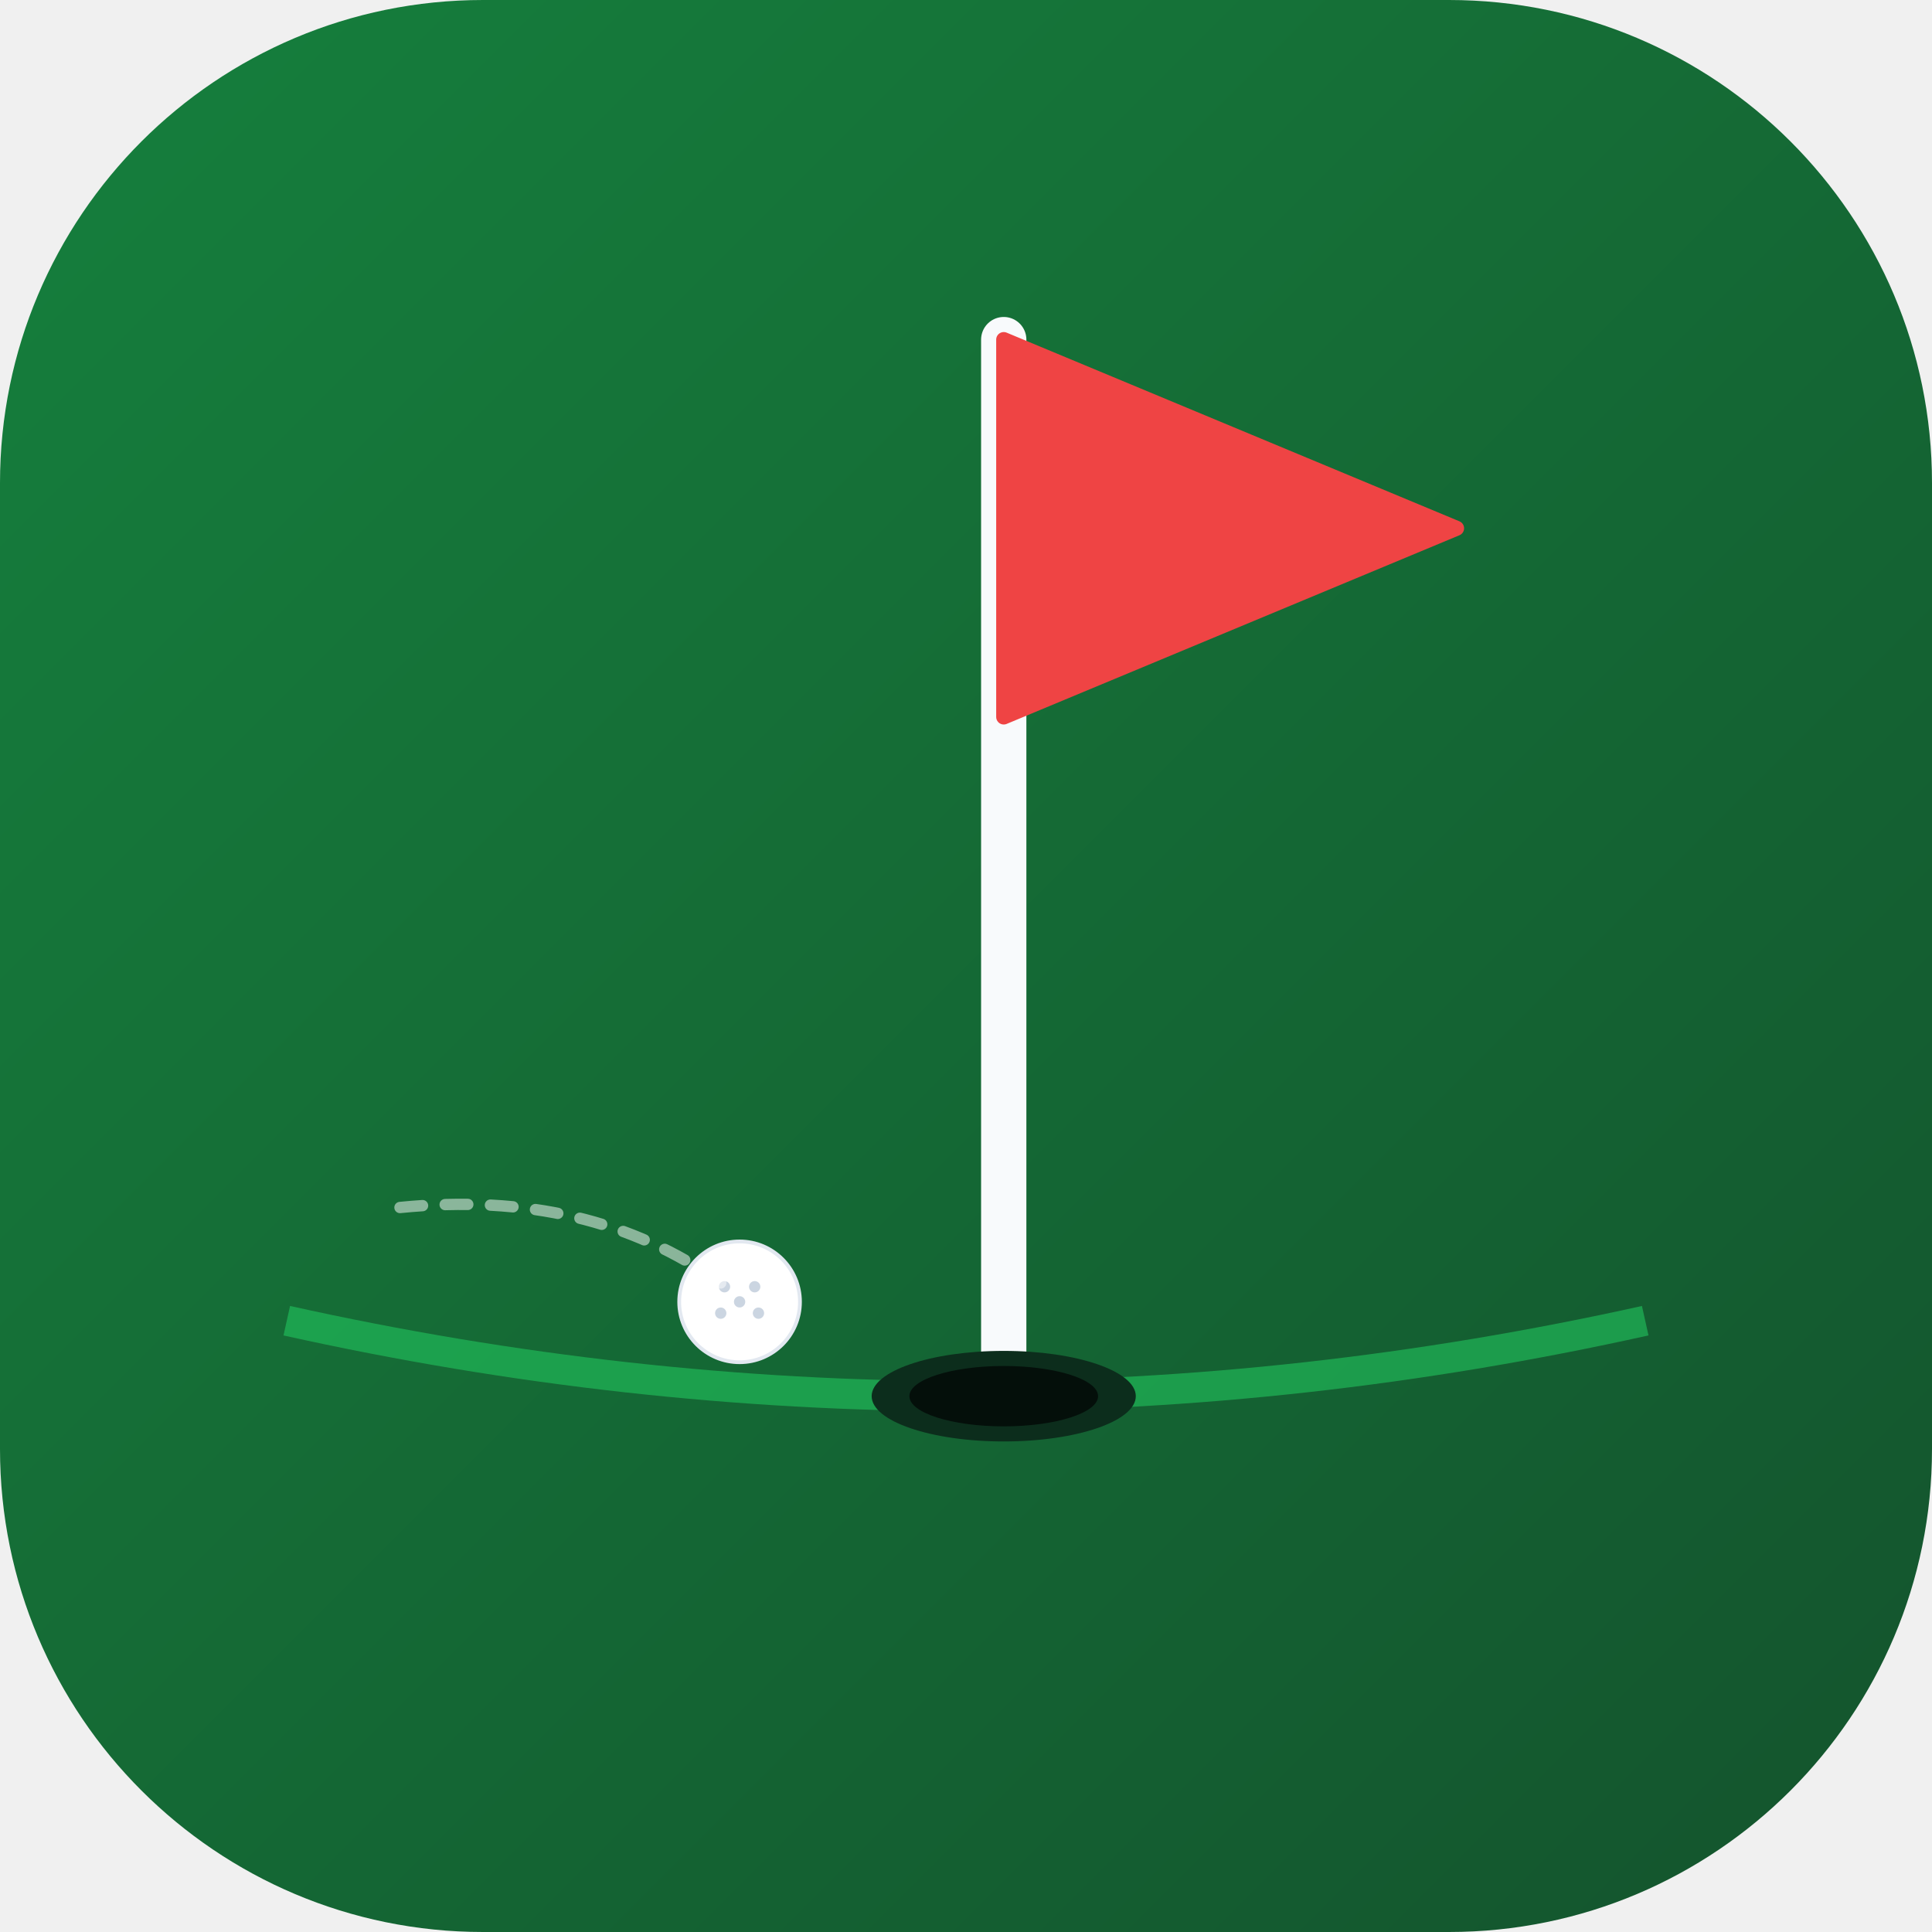
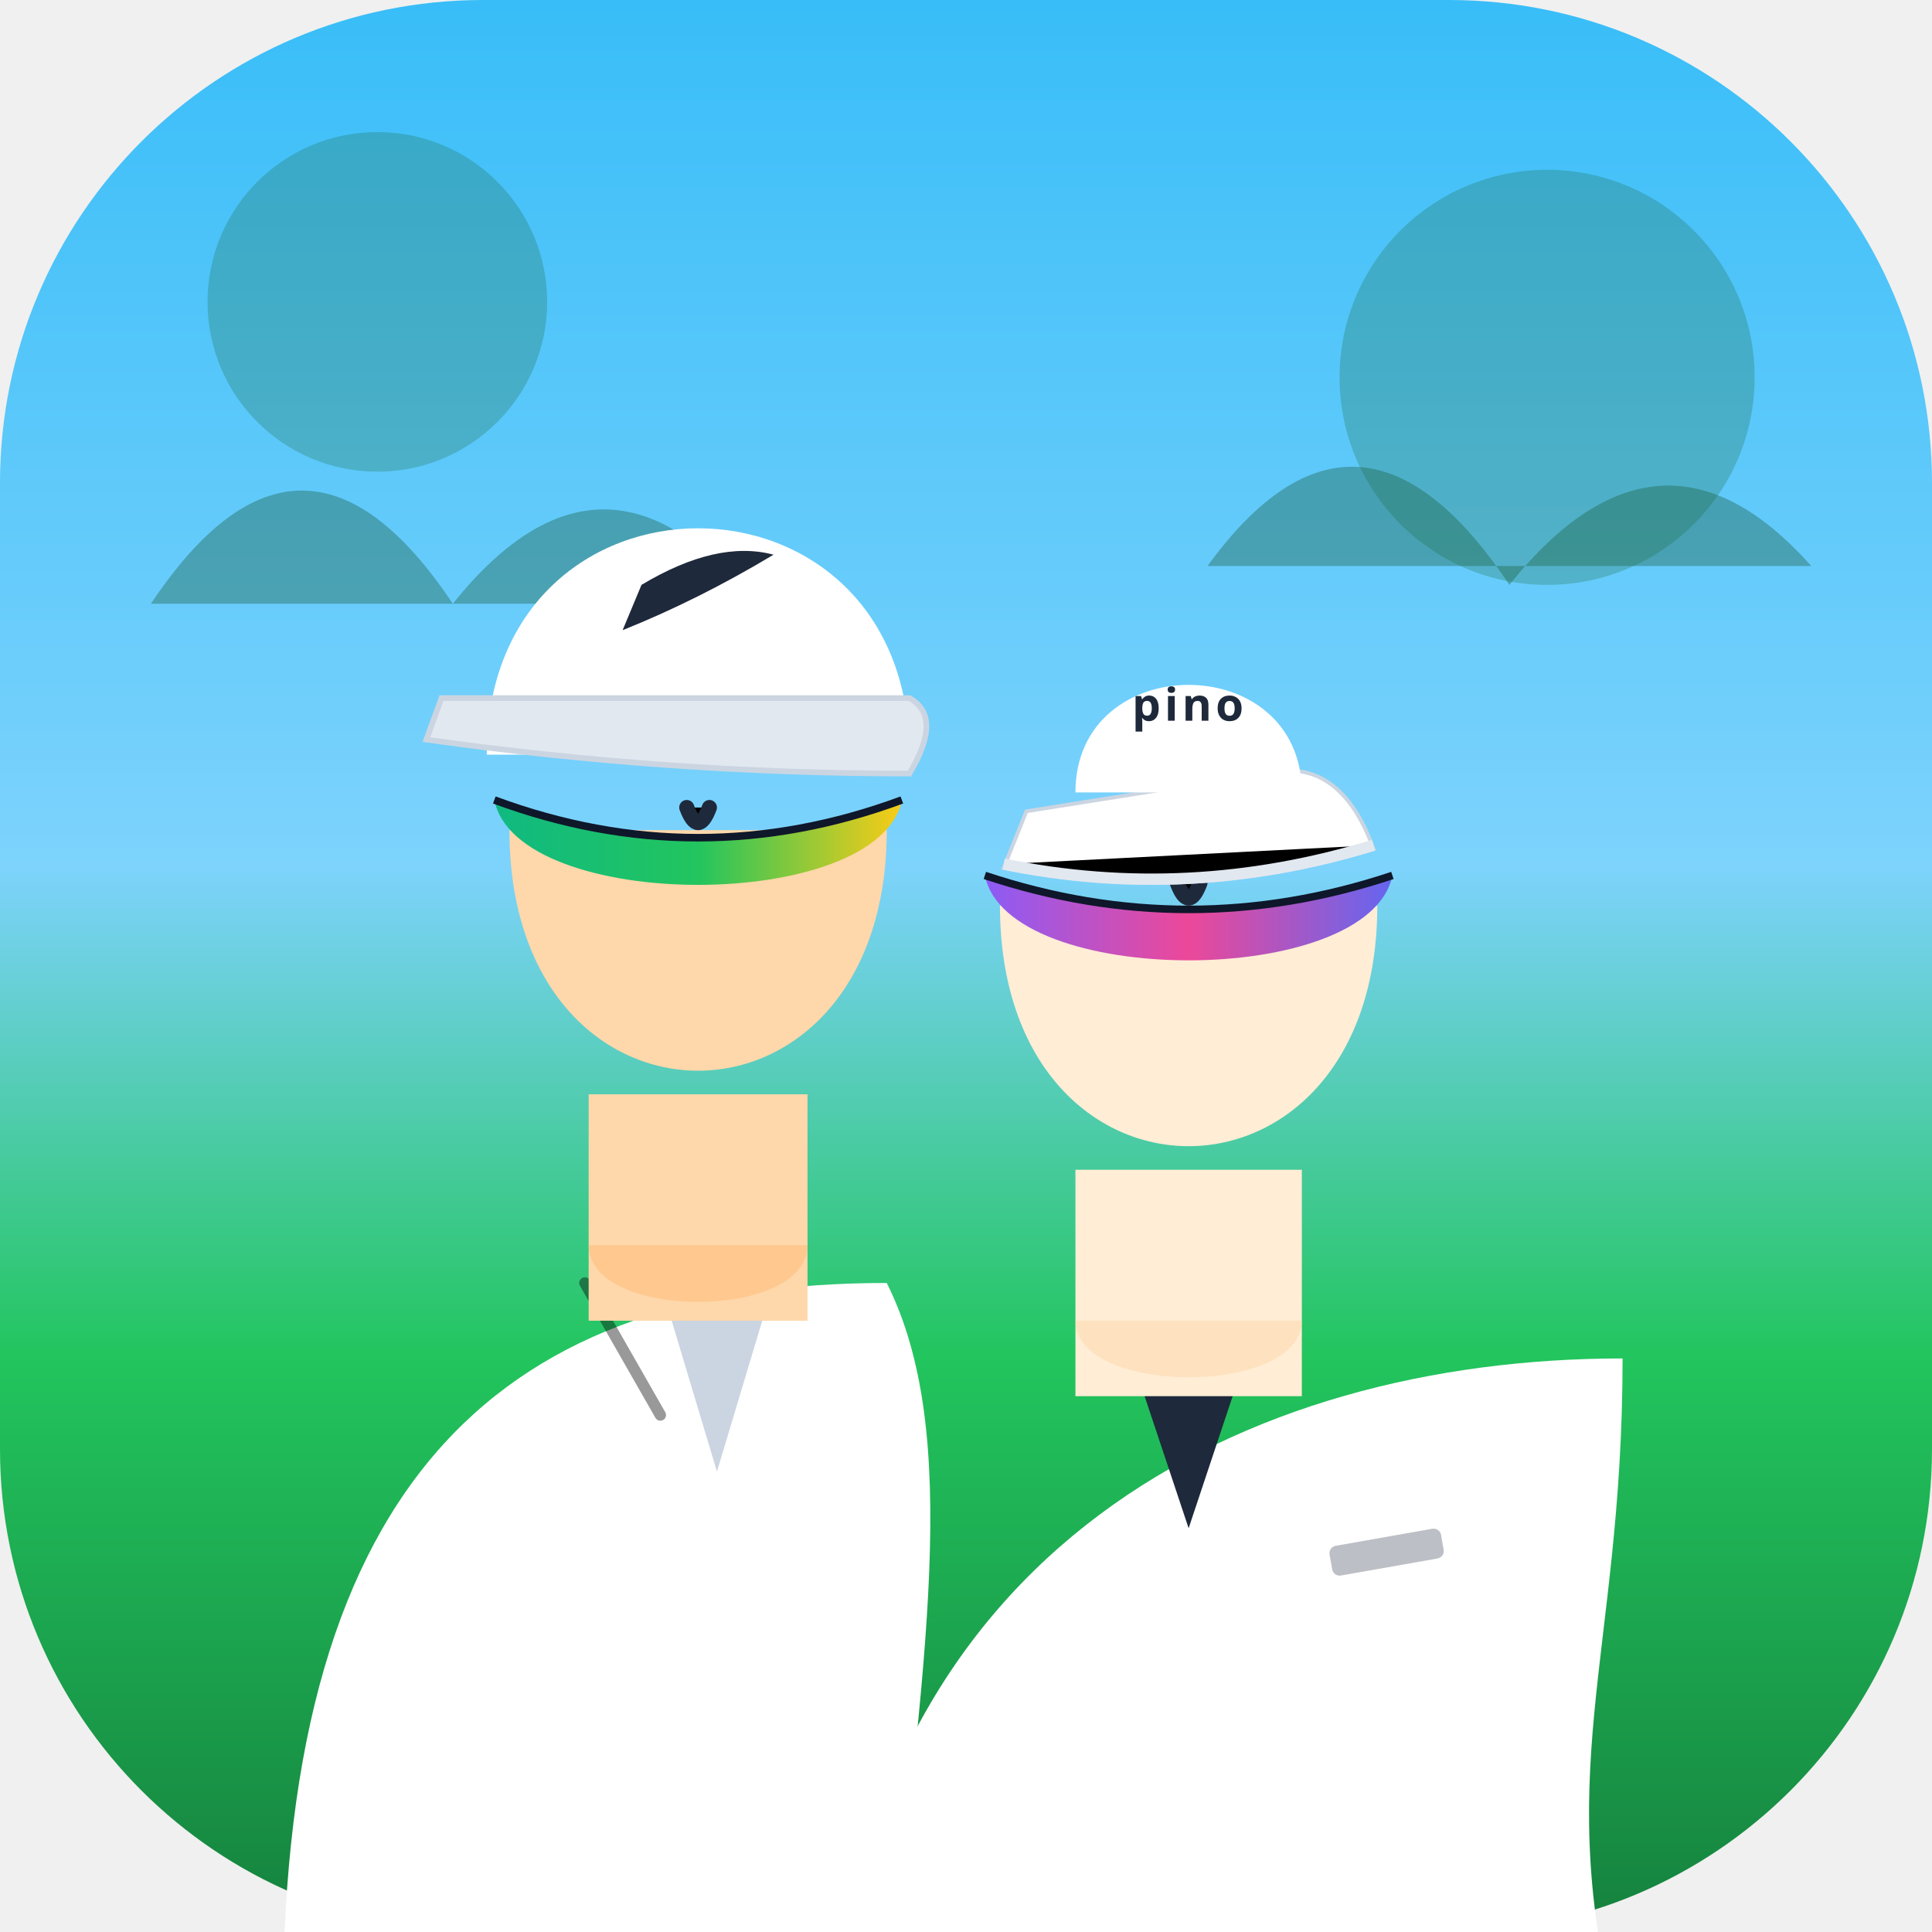
<svg xmlns="http://www.w3.org/2000/svg" viewBox="0 0 512 512" width="512" height="512">
  <defs>
-     <linearGradient id="grad" x1="0%" y1="0%" x2="100%" y2="100%">
-       <stop offset="0%" style="stop-color:#15803d;stop-opacity:1" />
-       <stop offset="100%" style="stop-color:#14532d;stop-opacity:1" />
+     <linearGradient id="skyGrad" x1="0%" y1="0%" x2="0%" y2="100%">
+       <stop offset="0%" style="stop-color:#38bdf8;stop-opacity:1" />
+       <stop offset="45%" style="stop-color:#7dd3fc;stop-opacity:1" />
+       <stop offset="70%" style="stop-color:#22c55e;stop-opacity:1" />
+       <stop offset="100%" style="stop-color:#15803d;stop-opacity:1" />
+     </linearGradient>
+     <linearGradient id="manGlasses" x1="0%" y1="0%" x2="100%" y2="0%">
+       <stop offset="0%" style="stop-color:#10b981;stop-opacity:1" />
+       <stop offset="50%" style="stop-color:#22c55e;stop-opacity:1" />
+       <stop offset="100%" style="stop-color:#facc15;stop-opacity:1" />
+     </linearGradient>
+     <linearGradient id="womanGlasses" x1="0%" y1="0%" x2="100%" y2="0%">
+       <stop offset="0%" style="stop-color:#8b5cf6;stop-opacity:1" />
+       <stop offset="50%" style="stop-color:#ec4899;stop-opacity:1" />
+       <stop offset="100%" style="stop-color:#6366f1;stop-opacity:1" />
    </linearGradient>
  </defs>
-   <rect width="100%" height="100%" rx="128" fill="url(#grad)" />
-   <g transform="translate(256, 230)">
-     <path d="M -180,120 Q 0,160 180,120" stroke="#22c55e" stroke-width="8" fill="none" opacity="0.6" />
-     <line x1="10" y1="-140" x2="10" y2="140" stroke="#f8fafc" stroke-width="12" stroke-linecap="round" />
-     <path d="M 10,-140 L 130,-90 L 10,-40 Z" fill="#ef4444" stroke="#ef4444" stroke-width="4" stroke-linejoin="round" />
-     <ellipse cx="10" cy="140" rx="35" ry="12" fill="#0c2d1c" />
-     <ellipse cx="10" cy="140" rx="25" ry="8" fill="#040f0a" />
-     <circle cx="-60" cy="115" r="16" fill="#ffffff" />
-     <circle cx="-60" cy="115" r="16" fill="none" stroke="#e2e8f0" stroke-width="1" />
-     <circle cx="-64" cy="111" r="1.5" fill="#cbd5e1" />
-     <circle cx="-56" cy="111" r="1.5" fill="#cbd5e1" />
-     <circle cx="-60" cy="115" r="1.5" fill="#cbd5e1" />
-     <circle cx="-65" cy="118" r="1.5" fill="#cbd5e1" />
-     <circle cx="-55" cy="118" r="1.5" fill="#cbd5e1" />
-     <path d="M -150,90 Q -100,85 -65,110" stroke="#ffffff" stroke-width="3" stroke-linecap="round" fill="none" opacity="0.5" stroke-dasharray="6,6" />
+   <rect width="100%" height="100%" rx="128" fill="url(#skyGrad)" />
+   <path d="M 40,160 Q 80,100 120,160 Q 160,110 200,160" fill="#14532d" opacity="0.35" />
+   <path d="M 320,150 Q 360,95 400,155 Q 440,105 480,150" fill="#14532d" opacity="0.35" />
+   <circle cx="100" cy="80" r="45" fill="#166534" opacity="0.25" />
+   <circle cx="410" cy="100" r="55" fill="#166534" opacity="0.25" />
+   <g id="male-couple" transform="translate(15, 20)">
+     <path d="M 60,512 C 60,370 120,320 220,320 C 240,360 230,420 220,512 Z" fill="#ffffff" />
+     <path d="M 160,320 L 175,370 L 190,320 Z" fill="#cbd5e1" />
+     <path d="M 140,320 L 160,355" stroke="#000000" stroke-width="3" stroke-linecap="round" opacity="0.4" />
+     <path d="M 141,270 L 141,330 L 199,330 L 199,270 Z" fill="#fed7aa" />
+     <path d="M 141,310 C 141,330 199,330 199,310" fill="#fdba74" opacity="0.5" />
+     <path d="M 120,200 C 120,285 220,285 220,200" fill="#fed7aa" />
+     <path d="M 116,192 Q 170,212 224,192 C 218,222 122,222 116,192 Z" fill="url(#manGlasses)" />
+     <path d="M 167,194 Q 170,202 173,194" stroke="#1e293b" stroke-width="4" stroke-linecap="round" />
+     <path d="M 116,192 Q 170,212 224,192" stroke="#0f172a" stroke-width="2" fill="none" />
+     <path d="M 114,180 C 114,100 226,100 226,180 Z" fill="#ffffff" />
+     <path d="M 155,135 Q 175,123 190,127 Q 170,139 150,147" fill="#1e293b" />
+     <path d="M 98,176 Q 162,185 226,185 Q 235,170 226,165 L 102,165 Z" fill="#e2e8f0" stroke="#cbd5e1" stroke-width="1.5" />
+   </g>
+   <g id="female-couple" transform="translate(-10, 30)">
+     <path d="M 230,512 C 240,380 340,330 440,330 C 440,410 420,440 440,512 Z" fill="#ffffff" />
+     <path d="M 310,330 L 325,375 L 340,330 Z" fill="#1e293b" />
+     <rect x="362" y="380" width="30" height="8" rx="2" fill="#1e293b" opacity="0.3" transform="rotate(-10, 362, 380)" />
+     <path d="M 295,280 L 295,340 L 355,340 L 355,280 Z" fill="#ffedd5" />
+     <path d="M 295,320 C 295,340 355,340 355,320" fill="#fed7aa" opacity="0.5" />
+     <path d="M 275,210 C 275,295 375,295 375,210" fill="#ffedd5" />
+     <path d="M 271,202 Q 325,220 379,202 C 373,232 277,232 271,202 Z" fill="url(#womanGlasses)" />
+     <path d="M 322,204 Q 325,212 328,204" stroke="#1e293b" stroke-width="4" stroke-linecap="round" />
+     <path d="M 271,202 Q 325,220 379,202" stroke="#0f172a" stroke-width="2" fill="none" />
+     <path d="M 276,200 Q 325,210 374,195 Q 365,170 345,175 L 282,185 Z" fill="#ffffff" stroke="#cbd5e1" stroke-width="1" />
+     <path d="M 276,199 Q 325,209 374,194" stroke="#e2e8f0" stroke-width="3" />
+     <path d="M 295,180 C 295,142 355,142 355,180 Z" fill="#ffffff" />
+     <text x="310" y="161" font-family="'Outfit', sans-serif" font-weight="900" font-size="12" fill="#1e293b" letter-spacing="1">pino</text>
  </g>
</svg>
